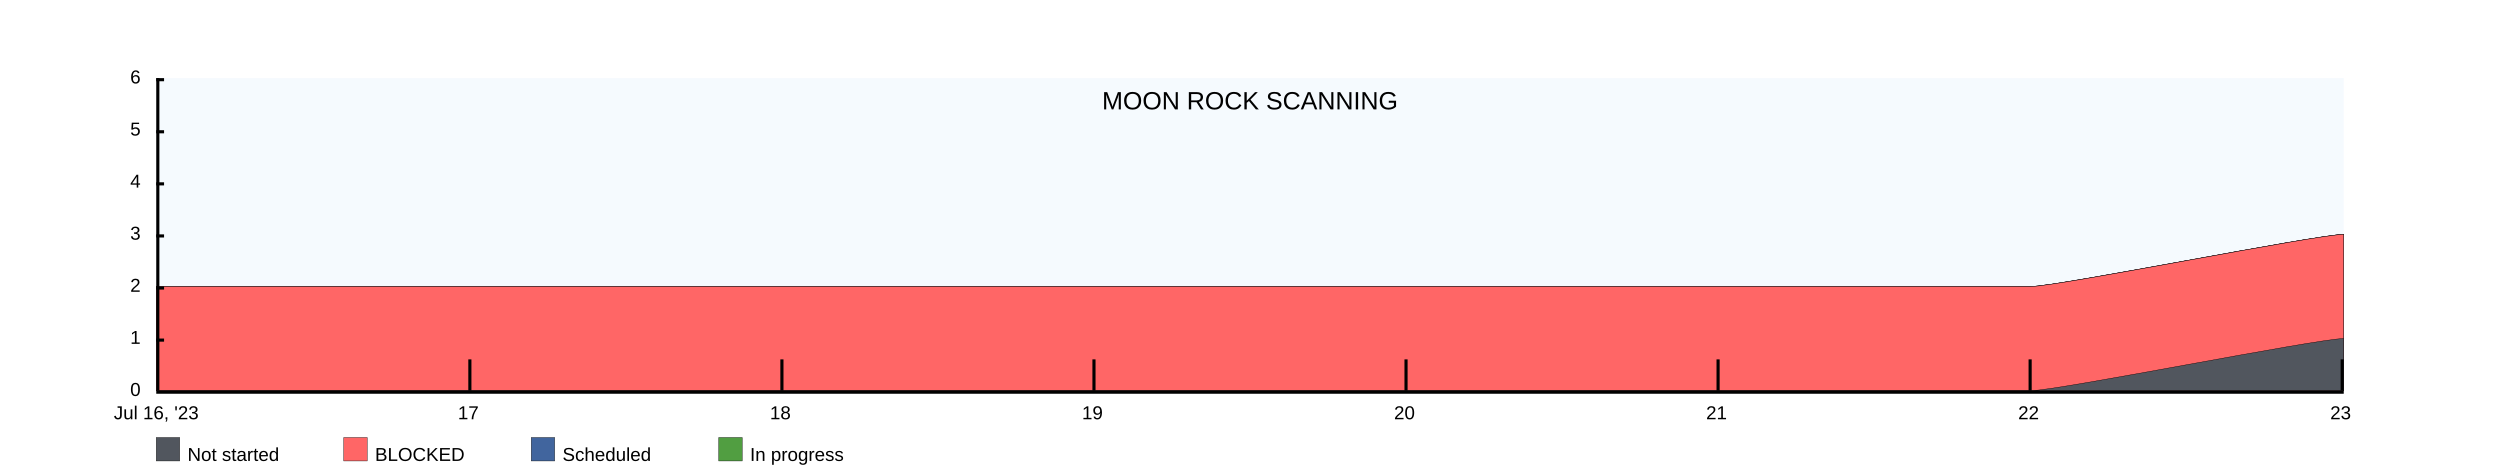
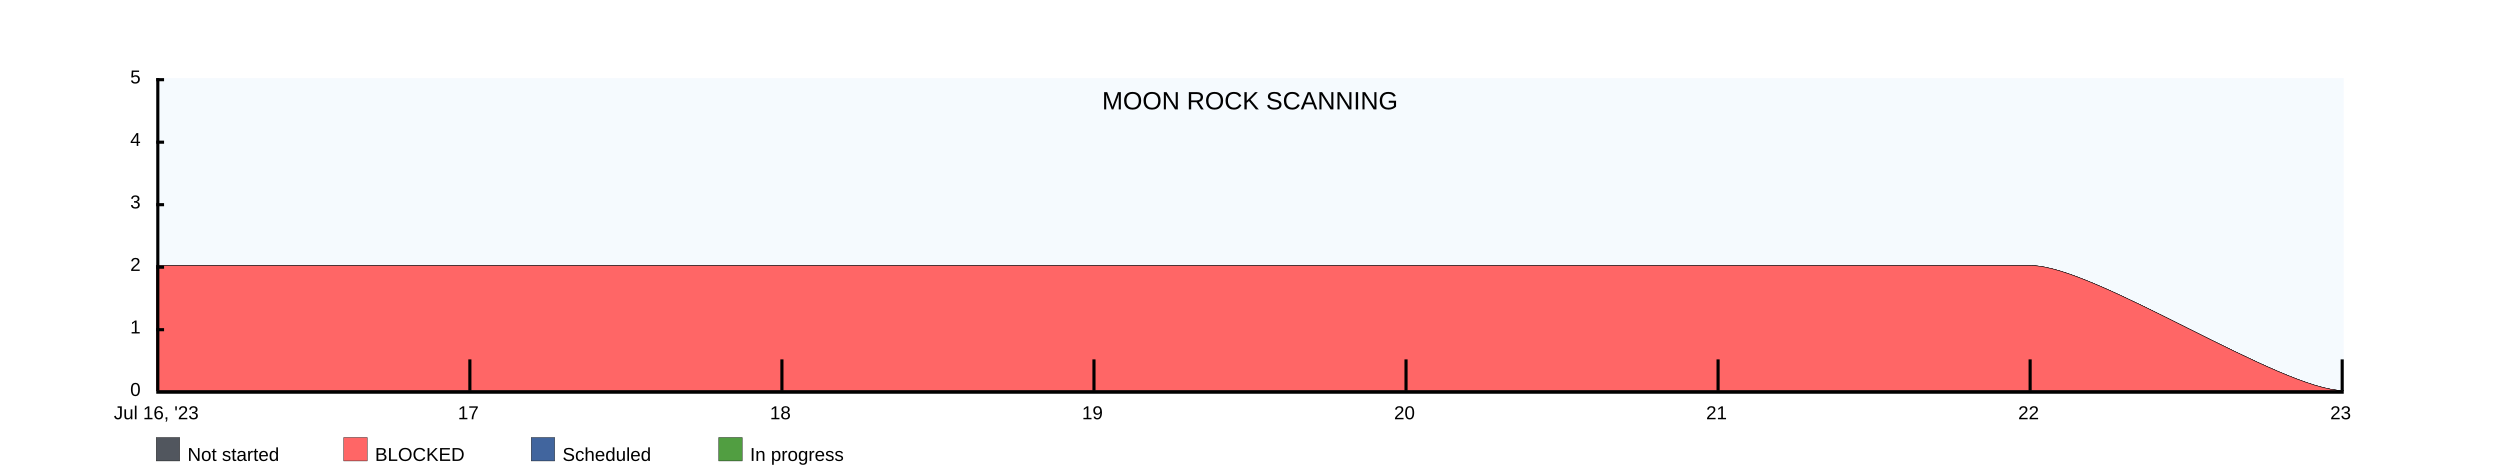
<svg xmlns="http://www.w3.org/2000/svg" width="1600" height="300">
  <rect x="100" y="50" width="1400" height="200" fill="rgba(221, 239, 250, .3)" />
  <clipPath id="theGraph">
    <rect x="100" y="50" width="1400" height="200" fill="black" />
  </clipPath>
  <rect x="100" y="280" width="15" height="15" fill="#51565E" stroke="black" stroke-width="0.25" />
  <text x="120" y="295" font-family="Arial" font-size="12" fill="black">Not started</text>
  <rect x="220" y="280" width="15" height="15" fill="#FF6666" stroke="black" stroke-width="0.25" />
  <text x="240" y="295" font-family="Arial" font-size="12" fill="black">BLOCKED</text>
  <rect x="340" y="280" width="15" height="15" fill="#41659E" stroke="black" stroke-width="0.25" />
  <text x="360" y="295" font-family="Arial" font-size="12" fill="black">Scheduled</text>
  <rect x="460" y="280" width="15" height="15" fill="#519E41" stroke="black" stroke-width="0.25" />
  <text x="480" y="295" font-family="Arial" font-size="12" fill="black">In progress</text>
-   <path d="M 100 183.333 M 100 183.333 C 100 183.333 300 183.333 300 183.333 C 300 183.333 500 183.333 500 183.333 C 500 183.333 700 183.333 700 183.333 C 700 183.333 900 183.333 900 183.333 C 900 183.333 1100 183.333 1100 183.333 C 1100 183.333 1300 183.333 1300 183.333 C 1316.667 183.333 1483.333 150 1500 150 C 1500 150 1500 250 1500 250 C 1500 250 100 250 100 250 Z" fill="#519E41" stroke="black" stroke-width="0.25" />
-   <path d="M 100 183.333 M 100 183.333 C 100 183.333 300 183.333 300 183.333 C 300 183.333 500 183.333 500 183.333 C 500 183.333 700 183.333 700 183.333 C 700 183.333 900 183.333 900 183.333 C 900 183.333 1100 183.333 1100 183.333 C 1100 183.333 1300 183.333 1300 183.333 C 1316.667 183.333 1483.333 150 1500 150 C 1500 150 1500 250 1500 250 C 1500 250 100 250 100 250 Z" fill="#41659E" stroke="black" stroke-width="0.25" />
-   <path d="M 100 183.333 M 100 183.333 C 100 183.333 300 183.333 300 183.333 C 300 183.333 500 183.333 500 183.333 C 500 183.333 700 183.333 700 183.333 C 700 183.333 900 183.333 900 183.333 C 900 183.333 1100 183.333 1100 183.333 C 1100 183.333 1300 183.333 1300 183.333 C 1316.667 183.333 1483.333 150 1500 150 C 1500 150 1500 250 1500 250 C 1500 250 100 250 100 250 Z" fill="#FF6666" stroke="black" stroke-width="0.25" />
-   <path d="M 100 250 M 100 250 C 100 250 300 250 300 250 C 300 250 500 250 500 250 C 500 250 700 250 700 250 C 700 250 900 250 900 250 C 900 250 1100 250 1100 250 C 1100 250 1300 250 1300 250 C 1316.667 250 1483.333 216.667 1500 216.667 C 1500 216.667 1500 250 1500 250 C 1500 250 100 250 100 250 Z" fill="#51565E" stroke="black" stroke-width="0.25" />
+   <path d="M 100 170 M 100 170 C 100 170 300 170 300 170 C 300 170 500 170 500 170 C 500 170 700 170 700 170 C 700 170 900 170 900 170 C 900 170 1100 170 1100 170 C 1100 170 1300 170 1300 170 C 1340 170 1460 250 1500 250 C 1500 250 1500 250 1500 250 C 1500 250 100 250 100 250 Z" fill="#519E41" stroke="black" stroke-width="0.25" />
+   <path d="M 100 170 M 100 170 C 100 170 300 170 300 170 C 300 170 500 170 500 170 C 500 170 700 170 700 170 C 700 170 900 170 900 170 C 900 170 1100 170 1100 170 C 1100 170 1300 170 1300 170 C 1340 170 1460 250 1500 250 C 1500 250 1500 250 1500 250 C 1500 250 100 250 100 250 Z" fill="#41659E" stroke="black" stroke-width="0.25" />
+   <path d="M 100 170 M 100 170 C 100 170 300 170 300 170 C 300 170 500 170 500 170 C 500 170 700 170 700 170 C 700 170 900 170 900 170 C 900 170 1100 170 1100 170 C 1100 170 1300 170 1300 170 C 1340 170 1460 250 1500 250 C 1500 250 1500 250 1500 250 C 1500 250 100 250 100 250 Z" fill="#FF6666" stroke="black" stroke-width="0.25" />
+   <path d="M 100 250 M 100 250 C 100 250 300 250 300 250 C 300 250 500 250 500 250 C 500 250 700 250 700 250 C 700 250 900 250 900 250 C 900 250 1100 250 1100 250 C 1100 250 1300 250 1300 250 C 1300 250 1500 250 1500 250 C 1500 250 1500 250 1500 250 C 1500 250 100 250 100 250 Z" fill="#51565E" stroke="black" stroke-width="0.25" />
  <text x="800" y="70" font-family="Arial" font-size="16" fill="black" text-anchor="middle" alignment-baseline="middle">MOON ROCK SCANNING</text>
  <rect x="100" y="250" width="1400" height="2" fill="black" />
  <rect x="100" y="50" width="5" height="2" fill="black" />
-   <rect x="100" y="83.333" width="5" height="2" fill="black" />
-   <rect x="100" y="116.667" width="5" height="2" fill="black" />
-   <rect x="100" y="150" width="5" height="2" fill="black" />
-   <rect x="100" y="183.333" width="5" height="2" fill="black" />
-   <rect x="100" y="216.667" width="5" height="2" fill="black" />
-   <text x="90" y="50" font-family="Arial" font-size="12" fill="black" text-anchor="end" dominant-baseline="middle">6</text>
-   <text x="90" y="83.333" font-family="Arial" font-size="12" fill="black" text-anchor="end" dominant-baseline="middle">5</text>
-   <text x="90" y="116.667" font-family="Arial" font-size="12" fill="black" text-anchor="end" dominant-baseline="middle">4</text>
-   <text x="90" y="150" font-family="Arial" font-size="12" fill="black" text-anchor="end" dominant-baseline="middle">3</text>
-   <text x="90" y="183.333" font-family="Arial" font-size="12" fill="black" text-anchor="end" dominant-baseline="middle">2</text>
-   <text x="90" y="216.667" font-family="Arial" font-size="12" fill="black" text-anchor="end" dominant-baseline="middle">1</text>
+   <rect x="100" y="90" width="5" height="2" fill="black" />
+   <rect x="100" y="130" width="5" height="2" fill="black" />
+   <rect x="100" y="170" width="5" height="2" fill="black" />
+   <rect x="100" y="210" width="5" height="2" fill="black" />
+   <text x="90" y="50" font-family="Arial" font-size="12" fill="black" text-anchor="end" dominant-baseline="middle">5</text>
+   <text x="90" y="90" font-family="Arial" font-size="12" fill="black" text-anchor="end" dominant-baseline="middle">4</text>
+   <text x="90" y="130" font-family="Arial" font-size="12" fill="black" text-anchor="end" dominant-baseline="middle">3</text>
+   <text x="90" y="170" font-family="Arial" font-size="12" fill="black" text-anchor="end" dominant-baseline="middle">2</text>
+   <text x="90" y="210" font-family="Arial" font-size="12" fill="black" text-anchor="end" dominant-baseline="middle">1</text>
  <text x="90" y="250" font-family="Arial" font-size="12" fill="black" text-anchor="end" dominant-baseline="middle">0</text>
  <text x="100" y="260" font-family="Arial" fill="black" text-anchor="middle" dominant-baseline="hanging">Jul 16, '23</text>
  <text x="299.714" y="260" font-family="Arial" fill="black" text-anchor="middle" dominant-baseline="hanging">17</text>
  <text x="499.429" y="260" font-family="Arial" fill="black" text-anchor="middle" dominant-baseline="hanging">18</text>
  <text x="699.143" y="260" font-family="Arial" fill="black" text-anchor="middle" dominant-baseline="hanging">19</text>
  <text x="898.857" y="260" font-family="Arial" fill="black" text-anchor="middle" dominant-baseline="hanging">20</text>
  <text x="1098.571" y="260" font-family="Arial" fill="black" text-anchor="middle" dominant-baseline="hanging">21</text>
  <text x="1298.286" y="260" font-family="Arial" fill="black" text-anchor="middle" dominant-baseline="hanging">22</text>
  <text x="1498" y="260" font-family="Arial" fill="black" text-anchor="middle" dominant-baseline="hanging">23</text>
  <rect x="100" y="50" width="2" height="200" fill="black" />
  <rect x="299.714" y="230" width="2" height="20" fill="black" />
  <rect x="499.429" y="230" width="2" height="20" fill="black" />
  <rect x="699.143" y="230" width="2" height="20" fill="black" />
  <rect x="898.857" y="230" width="2" height="20" fill="black" />
  <rect x="1098.571" y="230" width="2" height="20" fill="black" />
  <rect x="1298.286" y="230" width="2" height="20" fill="black" />
  <rect x="1498" y="230" width="2" height="20" fill="black" />
</svg>
